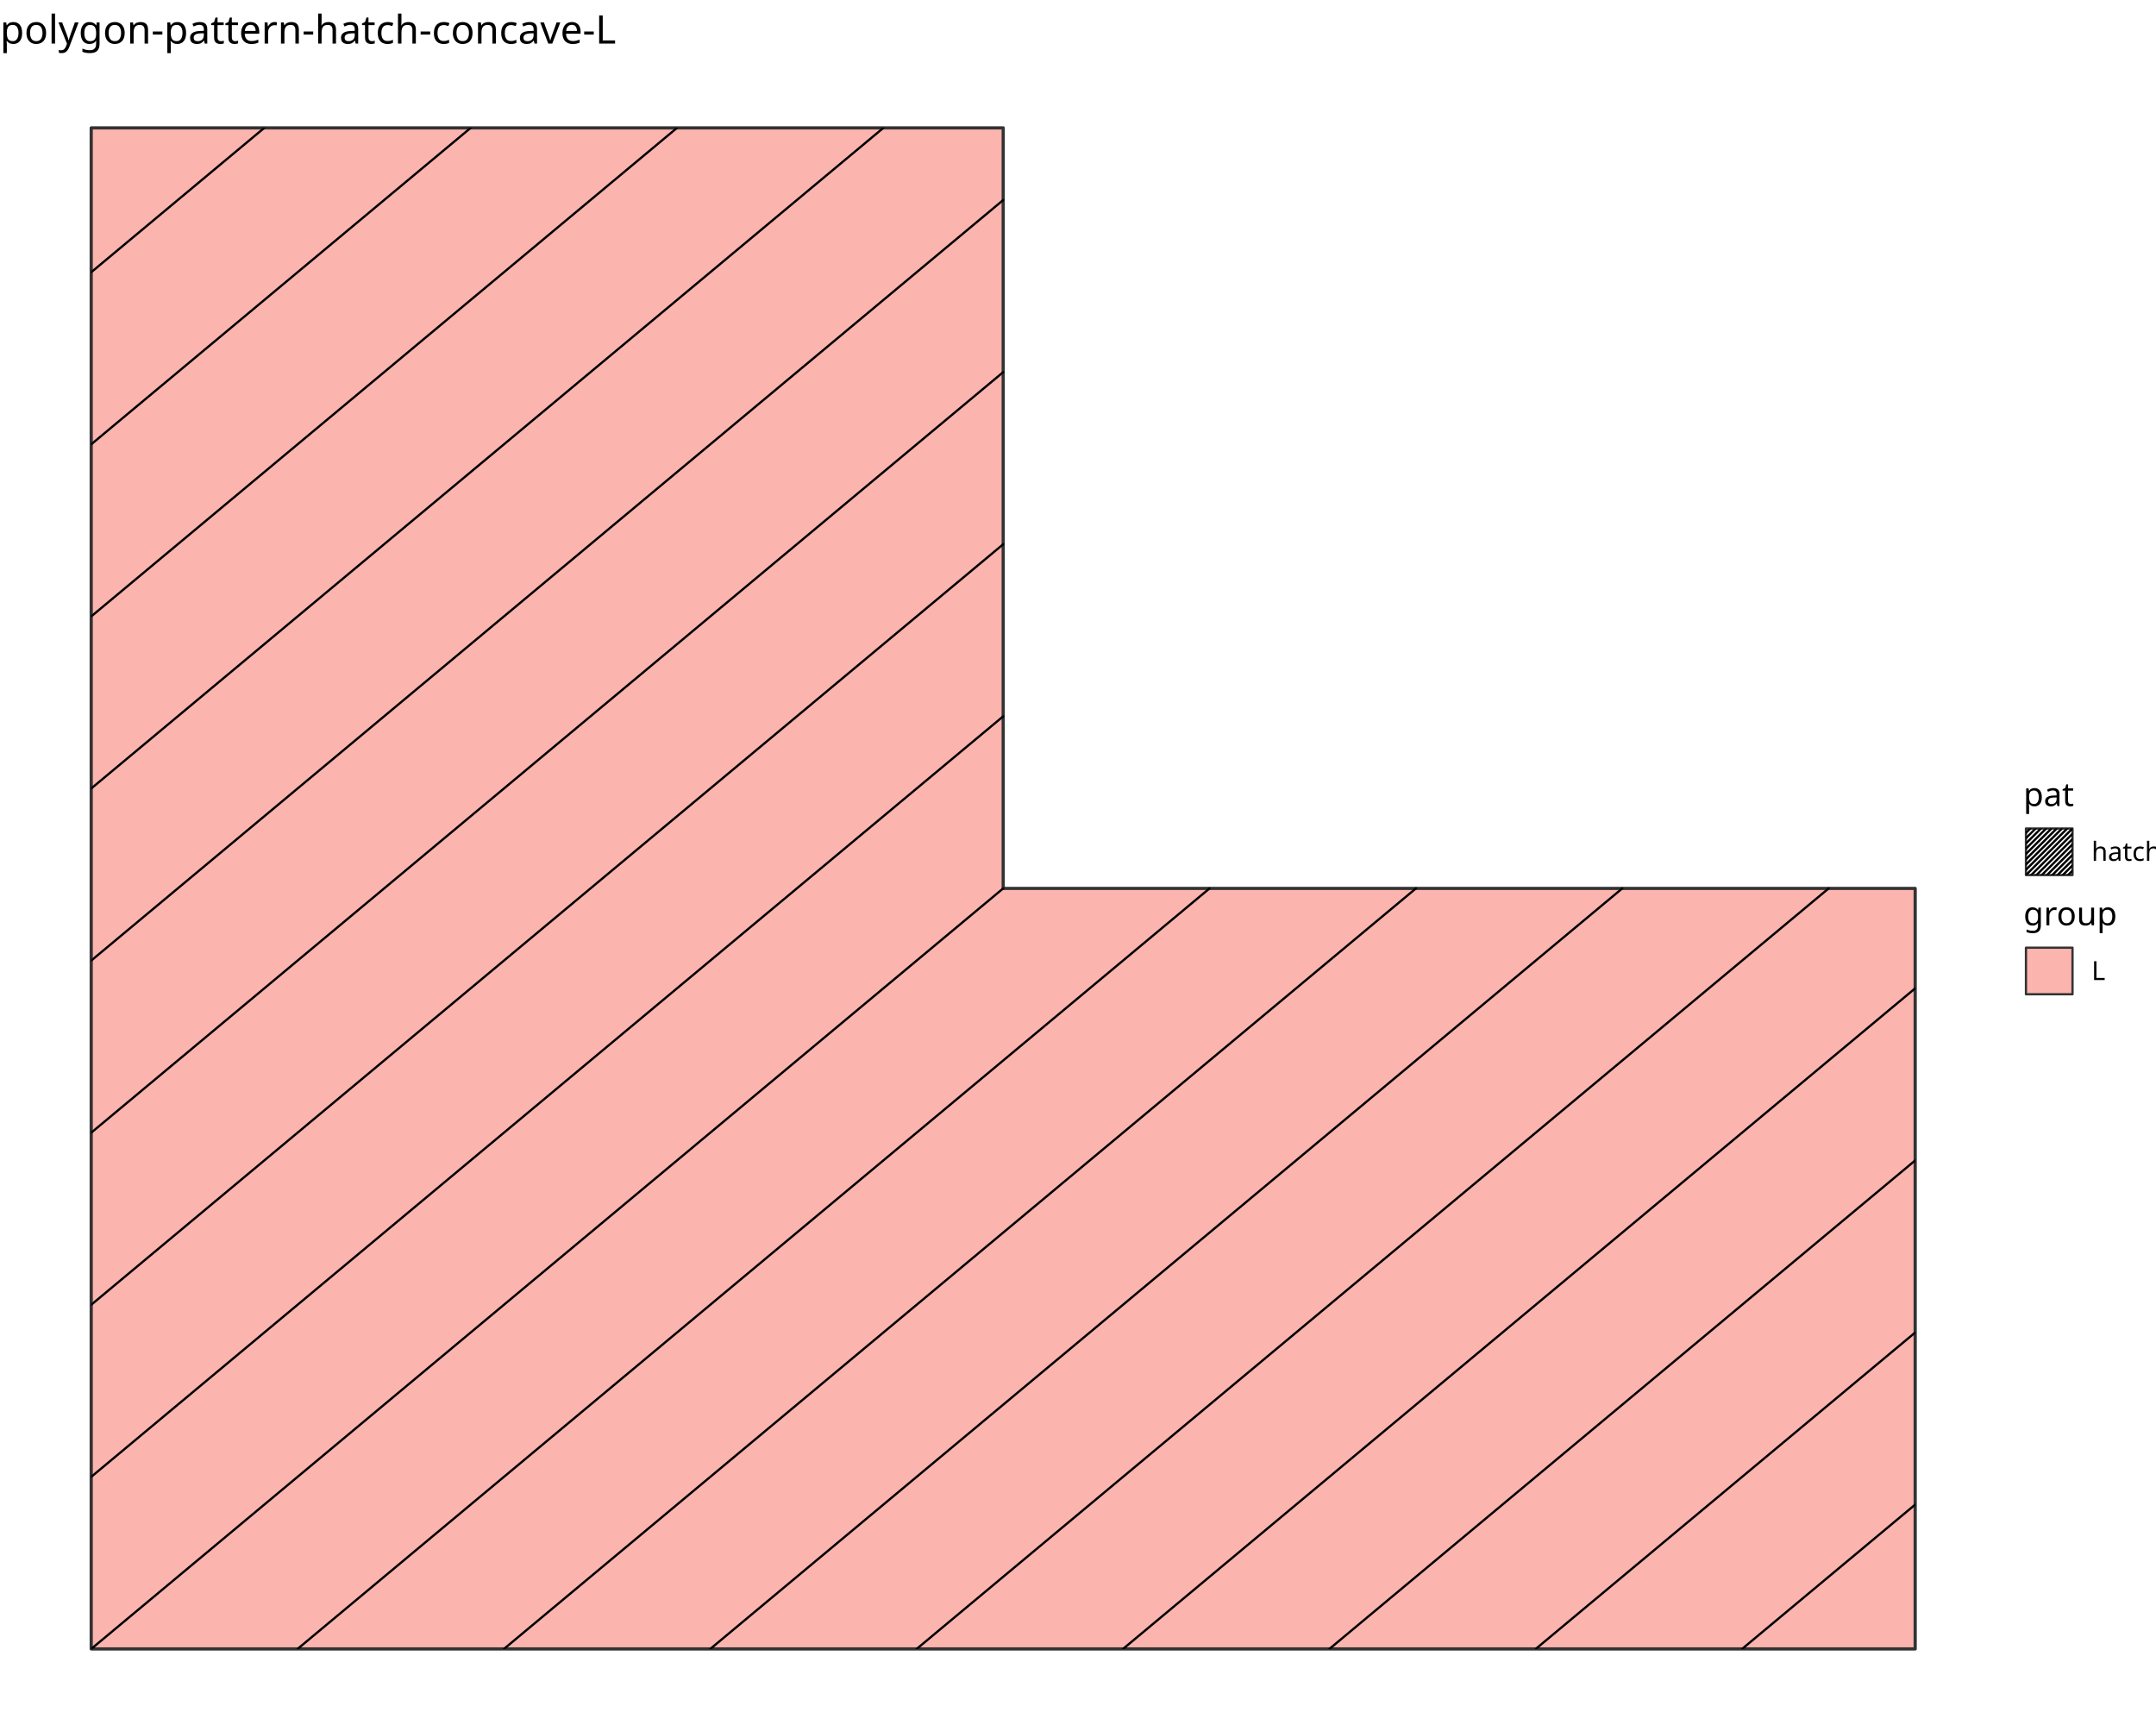
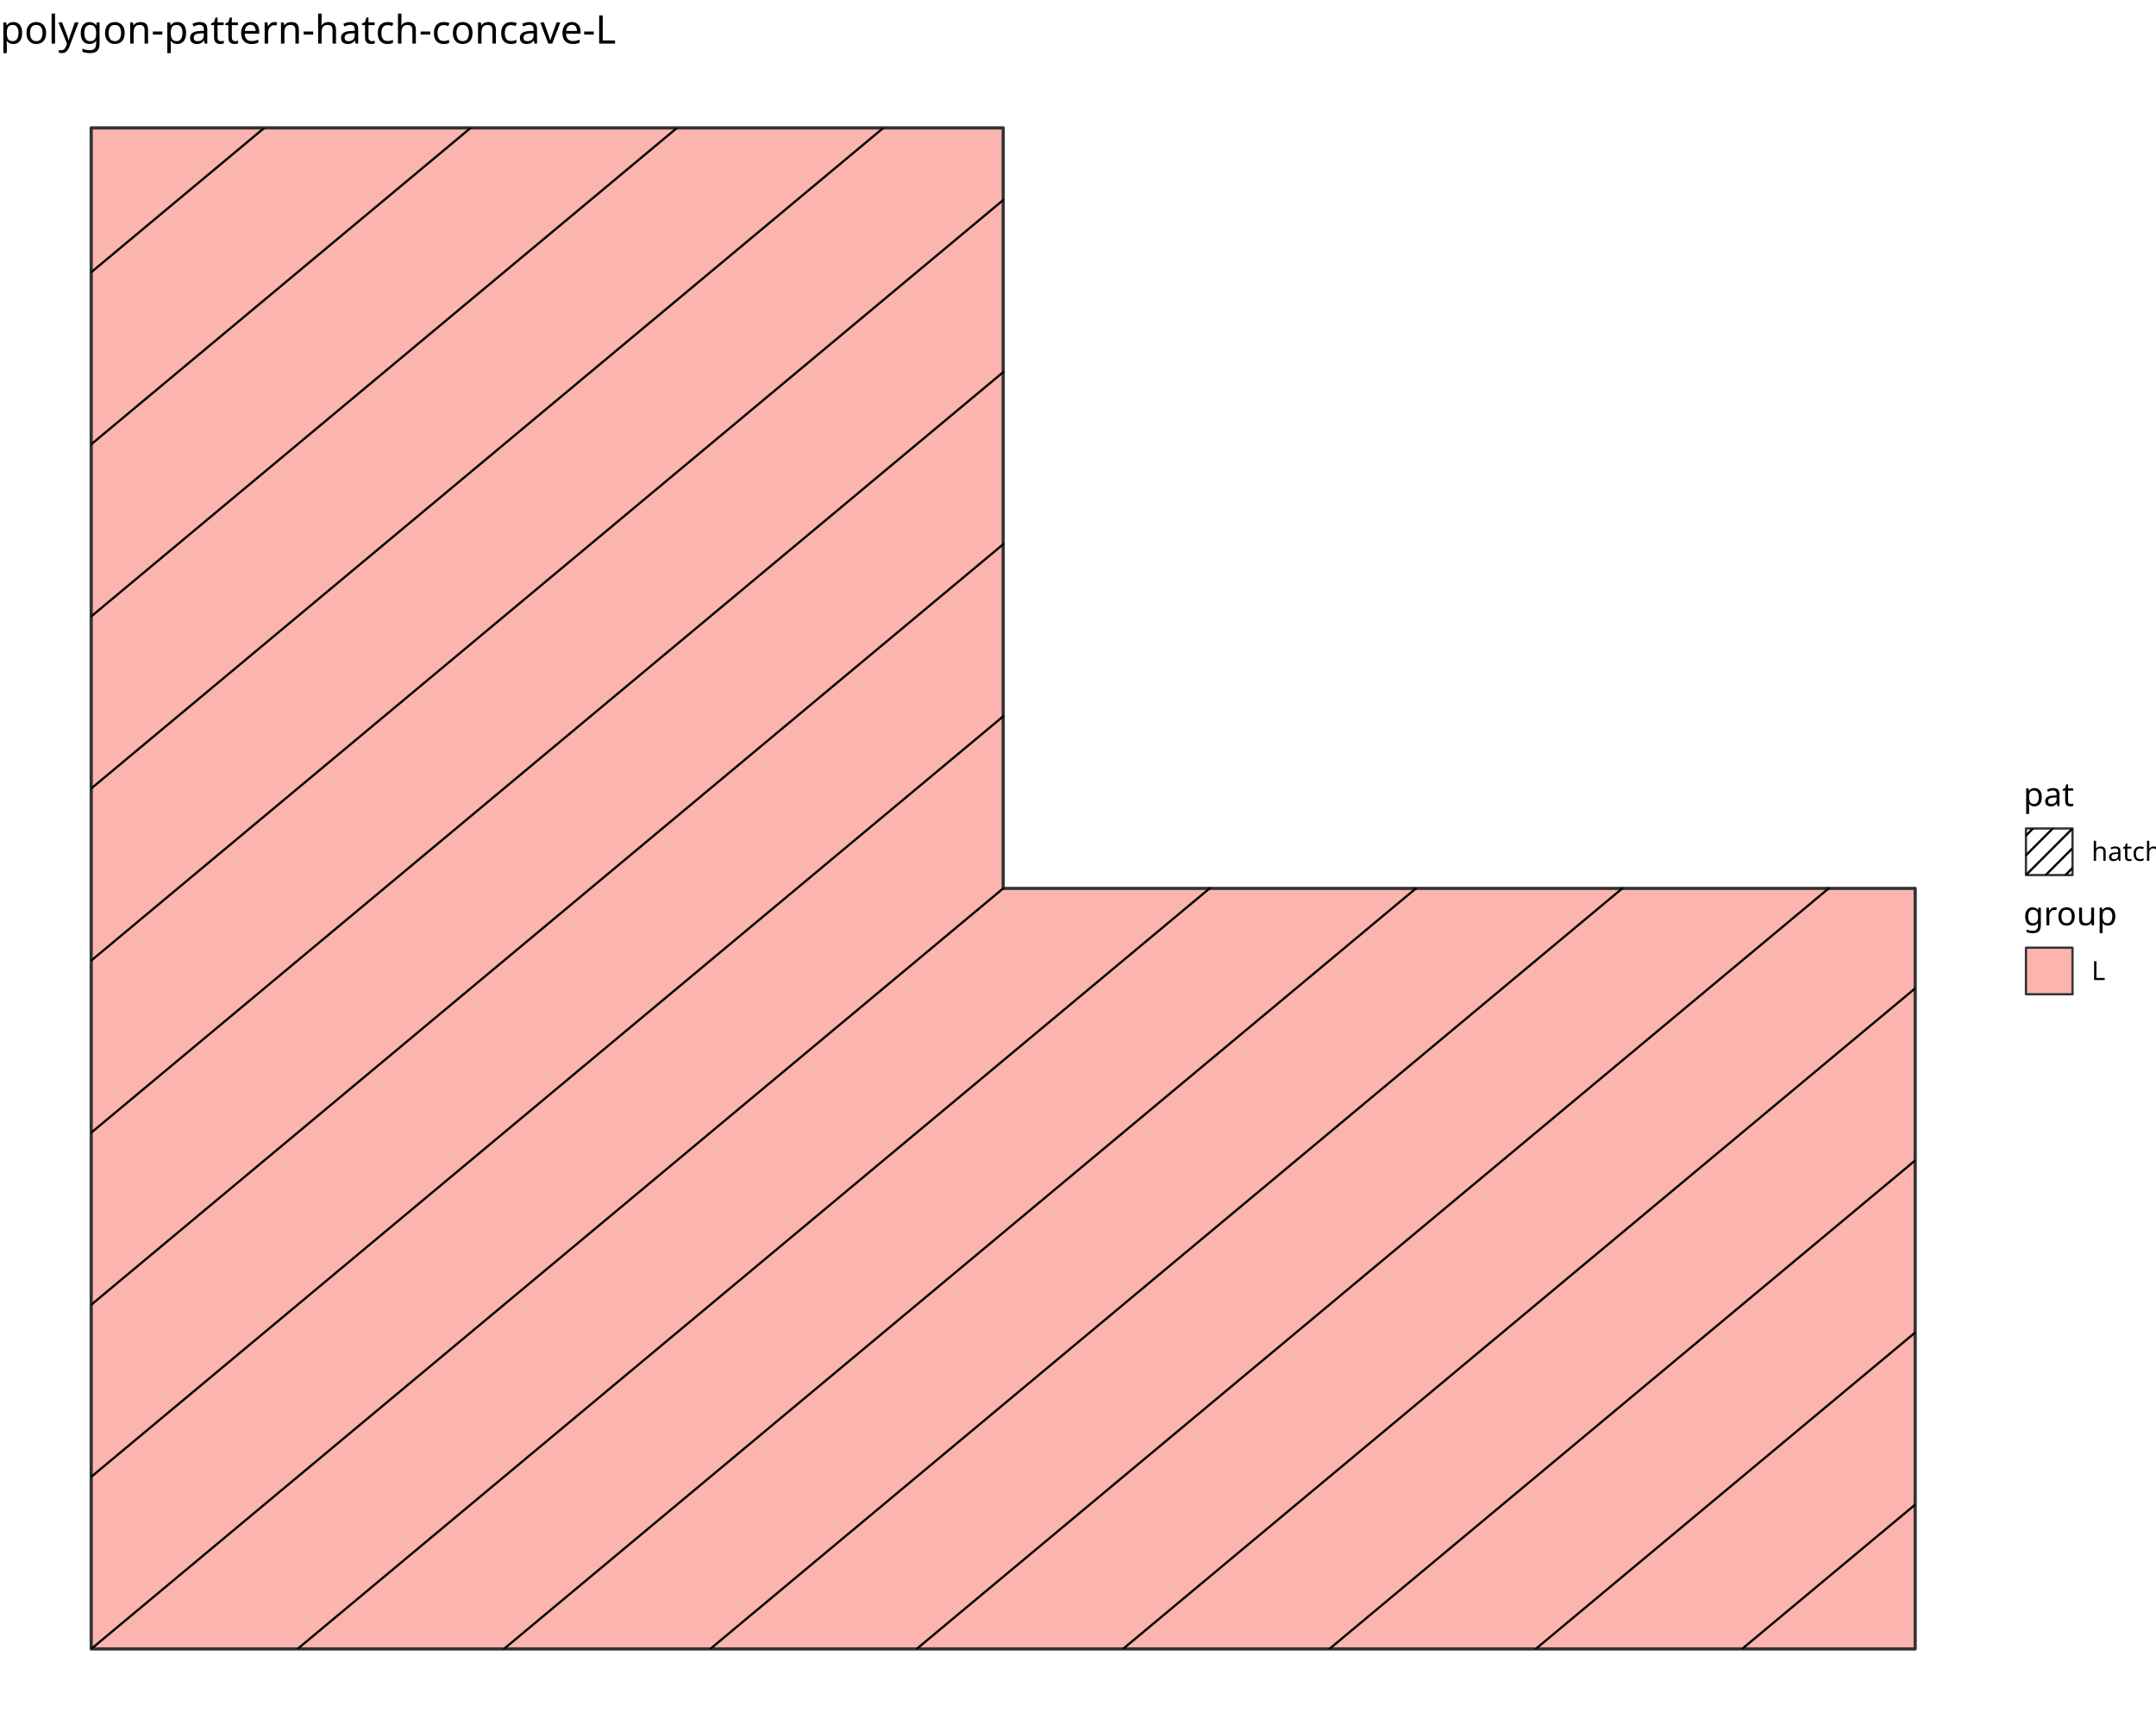
<svg xmlns="http://www.w3.org/2000/svg" class="svglite" data-engine-version="2.0" width="720.00pt" height="576.00pt" viewBox="0 0 720.00 576.00">
  <defs>
    <style type="text/css">
    .svglite line, .svglite polyline, .svglite polygon, .svglite path, .svglite rect, .svglite circle {
      fill: none;
      stroke: #000000;
      stroke-linecap: round;
      stroke-linejoin: round;
      stroke-miterlimit: 10.00;
    }
  </style>
  </defs>
  <rect width="100%" height="100%" style="stroke: none; fill: #FFFFFF;" />
  <defs>
    <clipPath id="cpMC4wMHw3MjAuMDB8MC4wMHw1NzYuMDA=">
      <rect x="0.00" y="0.00" width="720.00" height="576.00" />
    </clipPath>
  </defs>
  <g clip-path="url(#cpMC4wMHw3MjAuMDB8MC4wMHw1NzYuMDA=)">
    <rect x="0.00" y="0.00" width="720.00" height="576.00" style="stroke-width: 0.00; stroke: none;" />
  </g>
  <defs>
    <clipPath id="cpMC4wMHw2NzAuMDR8MTcuMzB8NTc2LjAw">
      <rect x="0.00" y="17.30" width="670.04" height="558.70" />
    </clipPath>
  </defs>
  <g clip-path="url(#cpMC4wMHw2NzAuMDR8MTcuMzB8NTc2LjAw)">
    <polygon points="30.46,550.60 30.46,42.70 335.02,42.70 335.02,296.65 639.58,296.65 639.58,550.60 " style="stroke-width: 1.07; stroke: #333333; fill: #FBB4AE;" />
  </g>
  <defs>
    <clipPath id="cpMzAuNDZ8NjM5LjU4fDQyLjcwfDU1MC42MA==">
      <rect x="30.46" y="42.70" width="609.13" height="507.91" />
    </clipPath>
  </defs>
  <g clip-path="url(#cpMzAuNDZ8NjM5LjU4fDQyLjcwfDU1MC42MA==)">
    <polyline points="581.77,550.60 639.58,502.40 " style="stroke-width: 0.75;" />
    <polyline points="512.86,550.60 639.58,444.94 " style="stroke-width: 0.75;" />
    <polyline points="443.95,550.60 639.58,387.48 " style="stroke-width: 0.75;" />
    <polyline points="375.03,550.60 639.58,330.01 " style="stroke-width: 0.75;" />
    <polyline points="306.12,550.60 610.68,296.65 " style="stroke-width: 0.75;" />
    <polyline points="237.20,550.60 541.76,296.65 " style="stroke-width: 0.75;" />
    <polyline points="168.29,550.60 472.85,296.65 " style="stroke-width: 0.75;" />
    <polyline points="99.37,550.60 403.93,296.65 " style="stroke-width: 0.75;" />
    <polyline points="30.46,550.60 335.02,296.65 " style="stroke-width: 0.75;" />
    <polyline points="30.46,493.14 335.02,239.19 " style="stroke-width: 0.75;" />
    <polyline points="30.46,435.68 335.02,181.73 " style="stroke-width: 0.75;" />
    <polyline points="30.46,378.22 335.02,124.26 " style="stroke-width: 0.75;" />
    <polyline points="30.46,320.75 335.02,66.80 " style="stroke-width: 0.75;" />
    <polyline points="30.46,263.29 295.01,42.70 " style="stroke-width: 0.75;" />
    <polyline points="30.46,205.83 226.09,42.70 " style="stroke-width: 0.75;" />
    <polyline points="30.46,148.36 157.18,42.70 " style="stroke-width: 0.75;" />
    <polyline points="30.46,90.90 88.26,42.70 " style="stroke-width: 0.75;" />
  </g>
  <g clip-path="url(#cpMC4wMHw2NzAuMDR8MTcuMzB8NTc2LjAw)">
</g>
  <g clip-path="url(#cpMC4wMHw3MjAuMDB8MC4wMHw1NzYuMDA=)">
    <text x="675.71" y="269.15" style="font-size: 11.00px; font-family: sans;" textLength="15.29px" lengthAdjust="spacingAndGlyphs">pat</text>
    <rect x="676.57" y="276.64" width="15.55" height="15.55" style="stroke-width: 0.75; stroke: #333333; fill: #FFFFFF;" />
  </g>
  <defs>
    <clipPath id="cpNjc2LjU3fDY5Mi4xMnwyNzYuNjR8MjkyLjE5">
      <rect x="676.57" y="276.64" width="15.55" height="15.55" />
    </clipPath>
  </defs>
  <g clip-path="url(#cpNjc2LjU3fDY5Mi4xMnwyNzYuNjR8MjkyLjE5)">
-     <polyline points="661.02,342.93 742.87,261.08 " style="stroke-width: 0.75;" />
-     <polyline points="661.02,341.17 741.11,261.08 " style="stroke-width: 0.75;" />
-     <polyline points="661.02,339.41 739.35,261.08 " style="stroke-width: 0.75;" />
-     <polyline points="661.02,337.65 737.59,261.08 " style="stroke-width: 0.75;" />
-     <polyline points="661.02,335.89 735.83,261.08 " style="stroke-width: 0.75;" />
+     <polyline points="661.02,353.93 753.86,261.08 " style="stroke-width: 0.75;" />
+     <polyline points="661.02,347.33 747.27,261.08 " style="stroke-width: 0.75;" />
+     <polyline points="661.02,340.73 740.67,261.08 " style="stroke-width: 0.75;" />
    <polyline points="661.02,334.13 734.07,261.08 " style="stroke-width: 0.75;" />
-     <polyline points="661.02,332.37 732.31,261.08 " style="stroke-width: 0.75;" />
-     <polyline points="661.02,330.61 730.55,261.08 " style="stroke-width: 0.75;" />
-     <polyline points="661.02,328.85 728.79,261.08 " style="stroke-width: 0.75;" />
-     <polyline points="661.02,327.09 727.03,261.08 " style="stroke-width: 0.75;" />
-     <polyline points="661.02,325.34 725.27,261.08 " style="stroke-width: 0.75;" />
-     <polyline points="661.02,323.58 723.51,261.08 " style="stroke-width: 0.75;" />
-     <polyline points="661.02,321.82 721.75,261.08 " style="stroke-width: 0.75;" />
-     <polyline points="661.02,320.06 719.99,261.08 " style="stroke-width: 0.75;" />
-     <polyline points="661.02,318.30 718.23,261.08 " style="stroke-width: 0.75;" />
-     <polyline points="661.02,316.54 716.47,261.08 " style="stroke-width: 0.75;" />
-     <polyline points="661.02,314.78 714.71,261.08 " style="stroke-width: 0.75;" />
-     <polyline points="661.02,313.02 712.96,261.08 " style="stroke-width: 0.75;" />
-     <polyline points="661.02,311.26 711.20,261.08 " style="stroke-width: 0.75;" />
-     <polyline points="661.02,309.50 709.44,261.08 " style="stroke-width: 0.75;" />
+     <polyline points="661.02,327.53 727.47,261.08 " style="stroke-width: 0.75;" />
+     <polyline points="661.02,320.94 720.87,261.08 " style="stroke-width: 0.75;" />
+     <polyline points="661.02,314.34 714.27,261.08 " style="stroke-width: 0.75;" />
    <polyline points="661.02,307.74 707.68,261.08 " style="stroke-width: 0.75;" />
-     <polyline points="659.26,307.74 707.68,259.32 " style="stroke-width: 0.75;" />
-     <polyline points="657.50,307.74 707.68,257.56 " style="stroke-width: 0.75;" />
-     <polyline points="655.74,307.74 707.68,255.81 " style="stroke-width: 0.75;" />
-     <polyline points="653.98,307.74 707.68,254.05 " style="stroke-width: 0.75;" />
-     <polyline points="652.22,307.74 707.68,252.29 " style="stroke-width: 0.75;" />
-     <polyline points="650.46,307.74 707.68,250.53 " style="stroke-width: 0.75;" />
-     <polyline points="648.70,307.74 707.68,248.77 " style="stroke-width: 0.75;" />
-     <polyline points="646.94,307.74 707.68,247.01 " style="stroke-width: 0.75;" />
-     <polyline points="645.19,307.74 707.68,245.25 " style="stroke-width: 0.75;" />
-     <polyline points="643.43,307.74 707.68,243.49 " style="stroke-width: 0.75;" />
-     <polyline points="641.67,307.74 707.68,241.73 " style="stroke-width: 0.75;" />
-     <polyline points="639.91,307.74 707.68,239.97 " style="stroke-width: 0.75;" />
-     <polyline points="638.15,307.74 707.68,238.21 " style="stroke-width: 0.75;" />
-     <polyline points="636.39,307.74 707.68,236.45 " style="stroke-width: 0.75;" />
+     <polyline points="654.42,307.74 707.68,254.49 " style="stroke-width: 0.75;" />
+     <polyline points="647.82,307.74 707.68,247.89 " style="stroke-width: 0.75;" />
+     <polyline points="641.23,307.74 707.68,241.29 " style="stroke-width: 0.75;" />
    <polyline points="634.63,307.74 707.68,234.69 " style="stroke-width: 0.75;" />
-     <polyline points="632.87,307.74 707.68,232.93 " style="stroke-width: 0.75;" />
-     <polyline points="631.11,307.74 707.68,231.17 " style="stroke-width: 0.75;" />
-     <polyline points="629.35,307.74 707.68,229.41 " style="stroke-width: 0.75;" />
-     <polyline points="627.59,307.74 707.68,227.65 " style="stroke-width: 0.75;" />
-     <polyline points="625.83,307.74 707.68,225.89 " style="stroke-width: 0.75;" />
+     <polyline points="628.03,307.74 707.68,228.09 " style="stroke-width: 0.75;" />
+     <polyline points="621.43,307.74 707.68,221.50 " style="stroke-width: 0.75;" />
+     <polyline points="614.83,307.74 707.68,214.90 " style="stroke-width: 0.75;" />
  </g>
  <g clip-path="url(#cpMC4wMHw3MjAuMDB8MC4wMHw1NzYuMDA=)">
    <text x="698.47" y="287.44" style="font-size: 8.80px; font-family: sans;" textLength="21.53px" lengthAdjust="spacingAndGlyphs">hatch</text>
    <text x="675.71" y="308.96" style="font-size: 11.00px; font-family: sans;" textLength="28.14px" lengthAdjust="spacingAndGlyphs">group</text>
    <rect x="676.57" y="316.45" width="15.55" height="15.55" style="stroke-width: 0.75; stroke: #333333; fill: #FBB4AE;" />
    <text x="698.47" y="327.25" style="font-size: 8.80px; font-family: sans;" textLength="4.89px" lengthAdjust="spacingAndGlyphs">L</text>
    <text x="0.00" y="14.56" style="font-size: 13.20px; font-family: sans;" textLength="193.75px" lengthAdjust="spacingAndGlyphs">polygon-pattern-hatch-concave-L</text>
  </g>
</svg>
